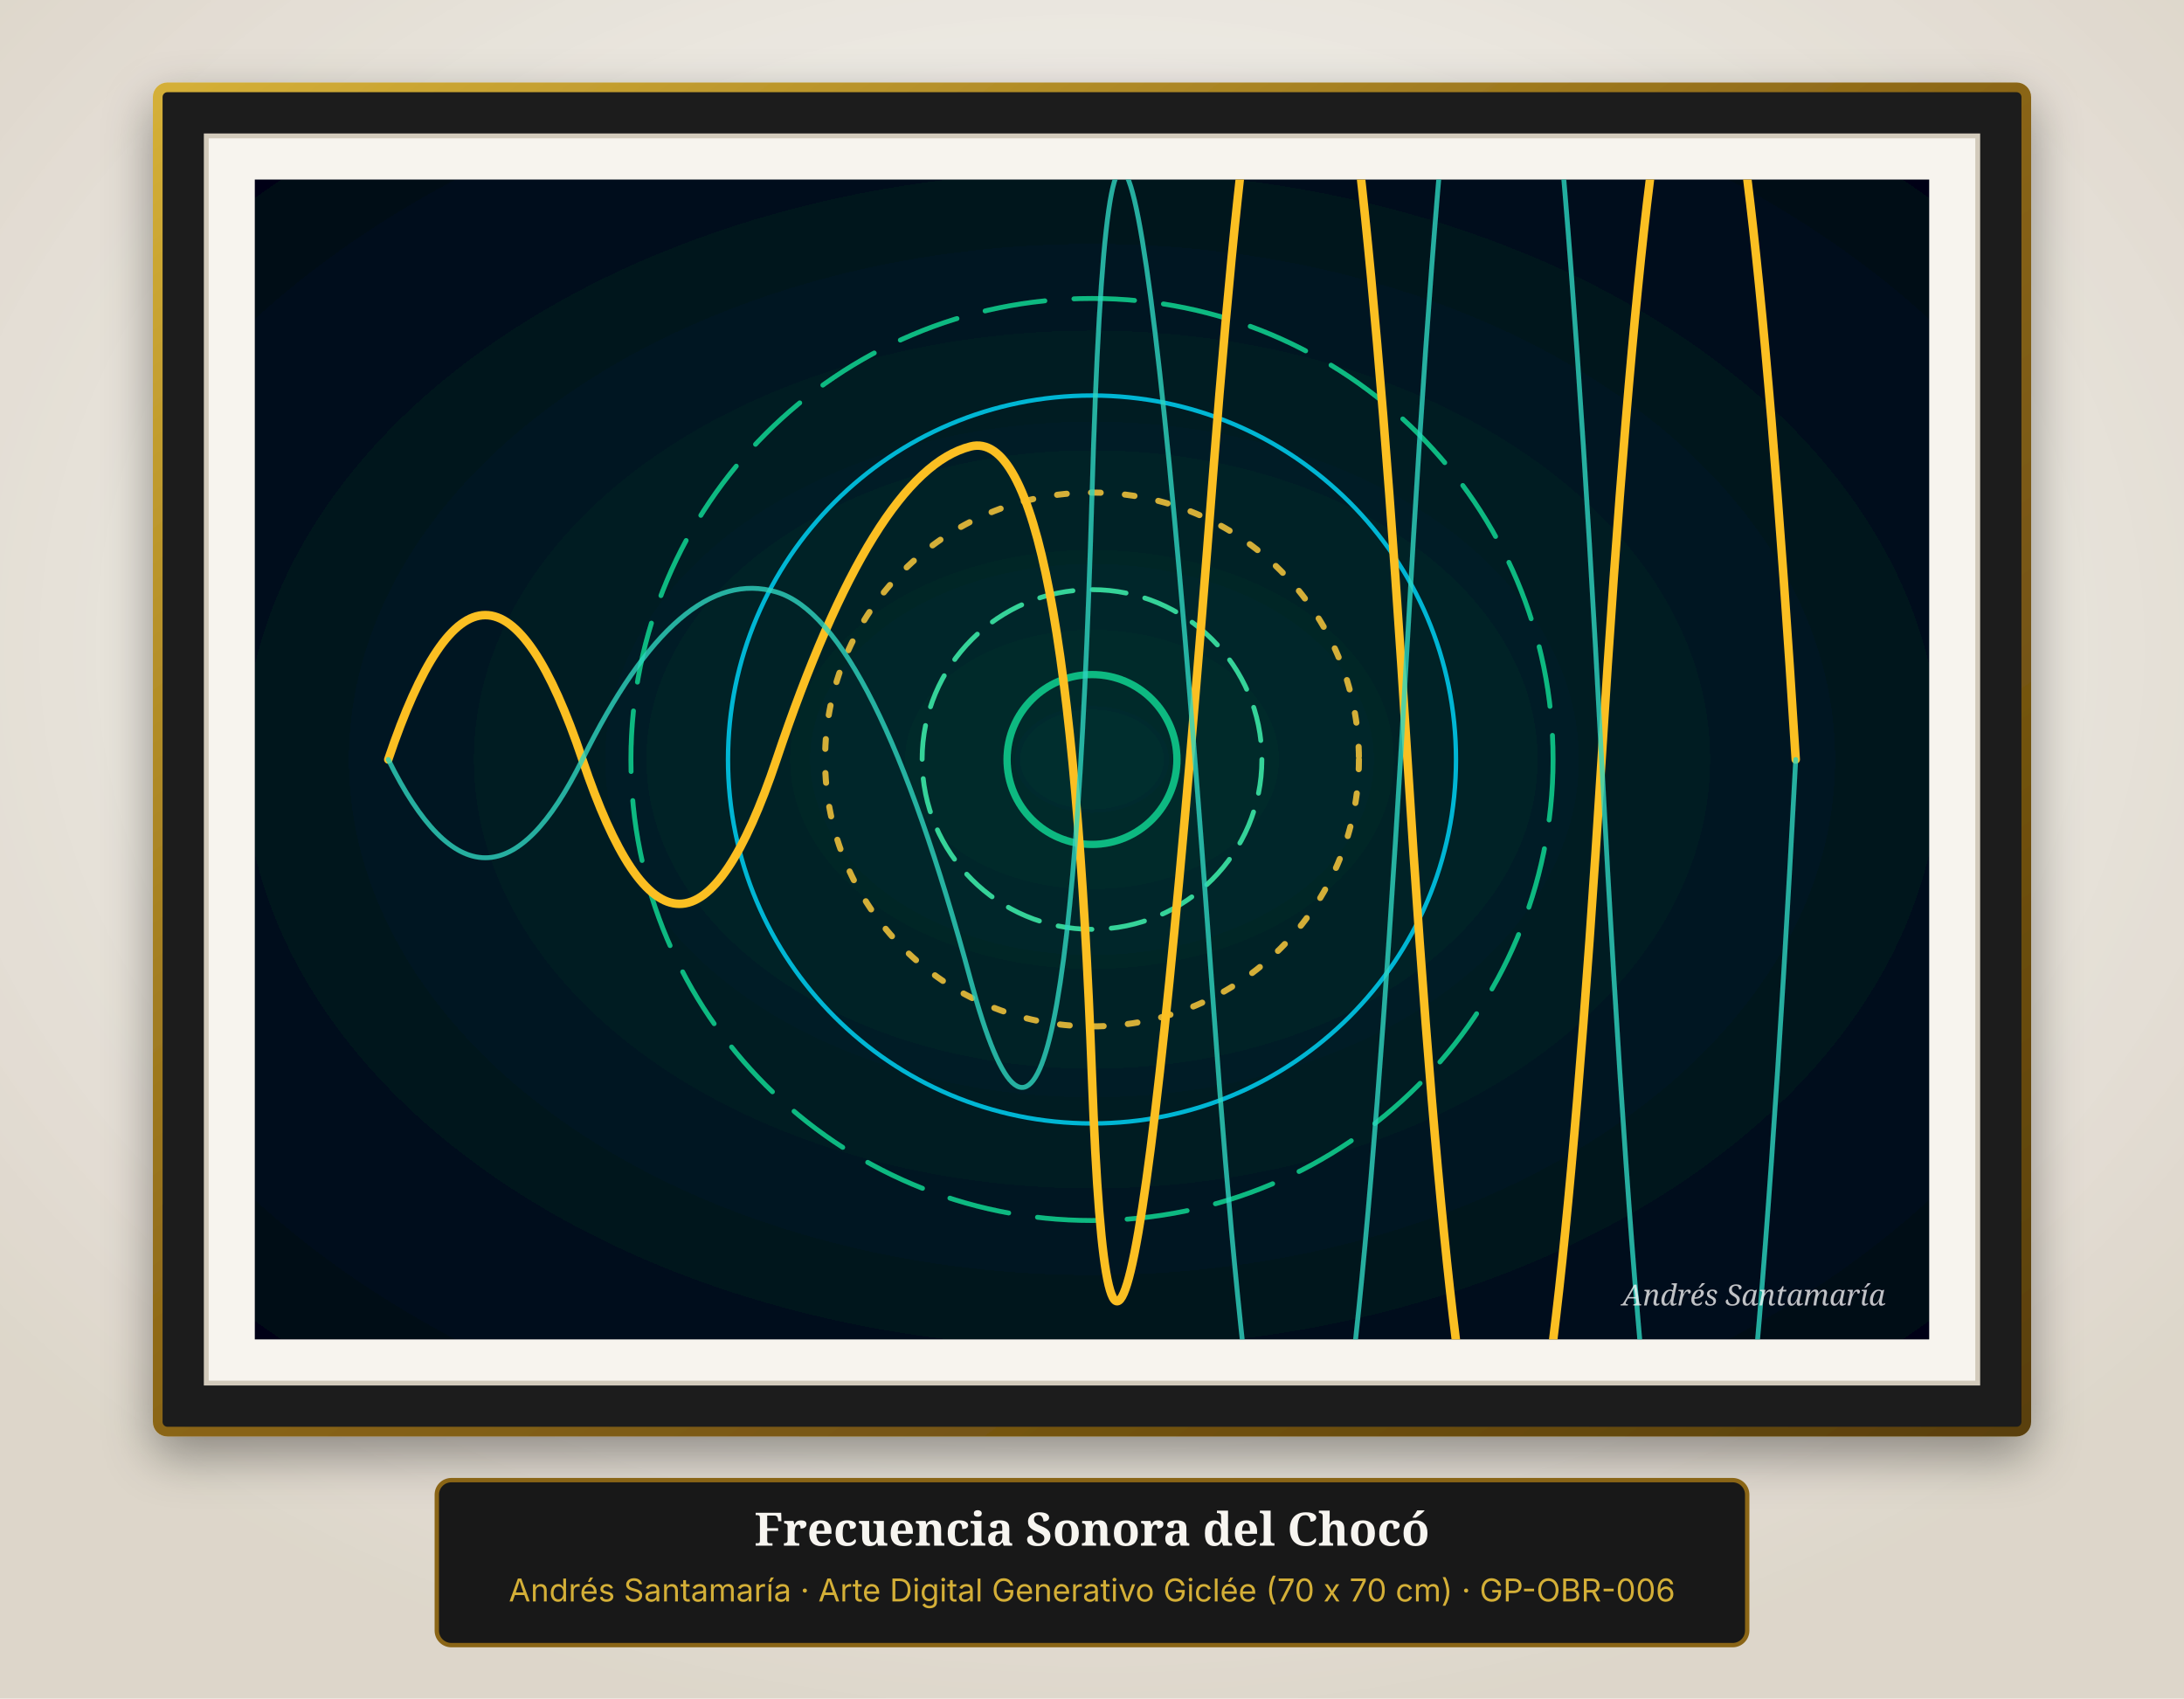
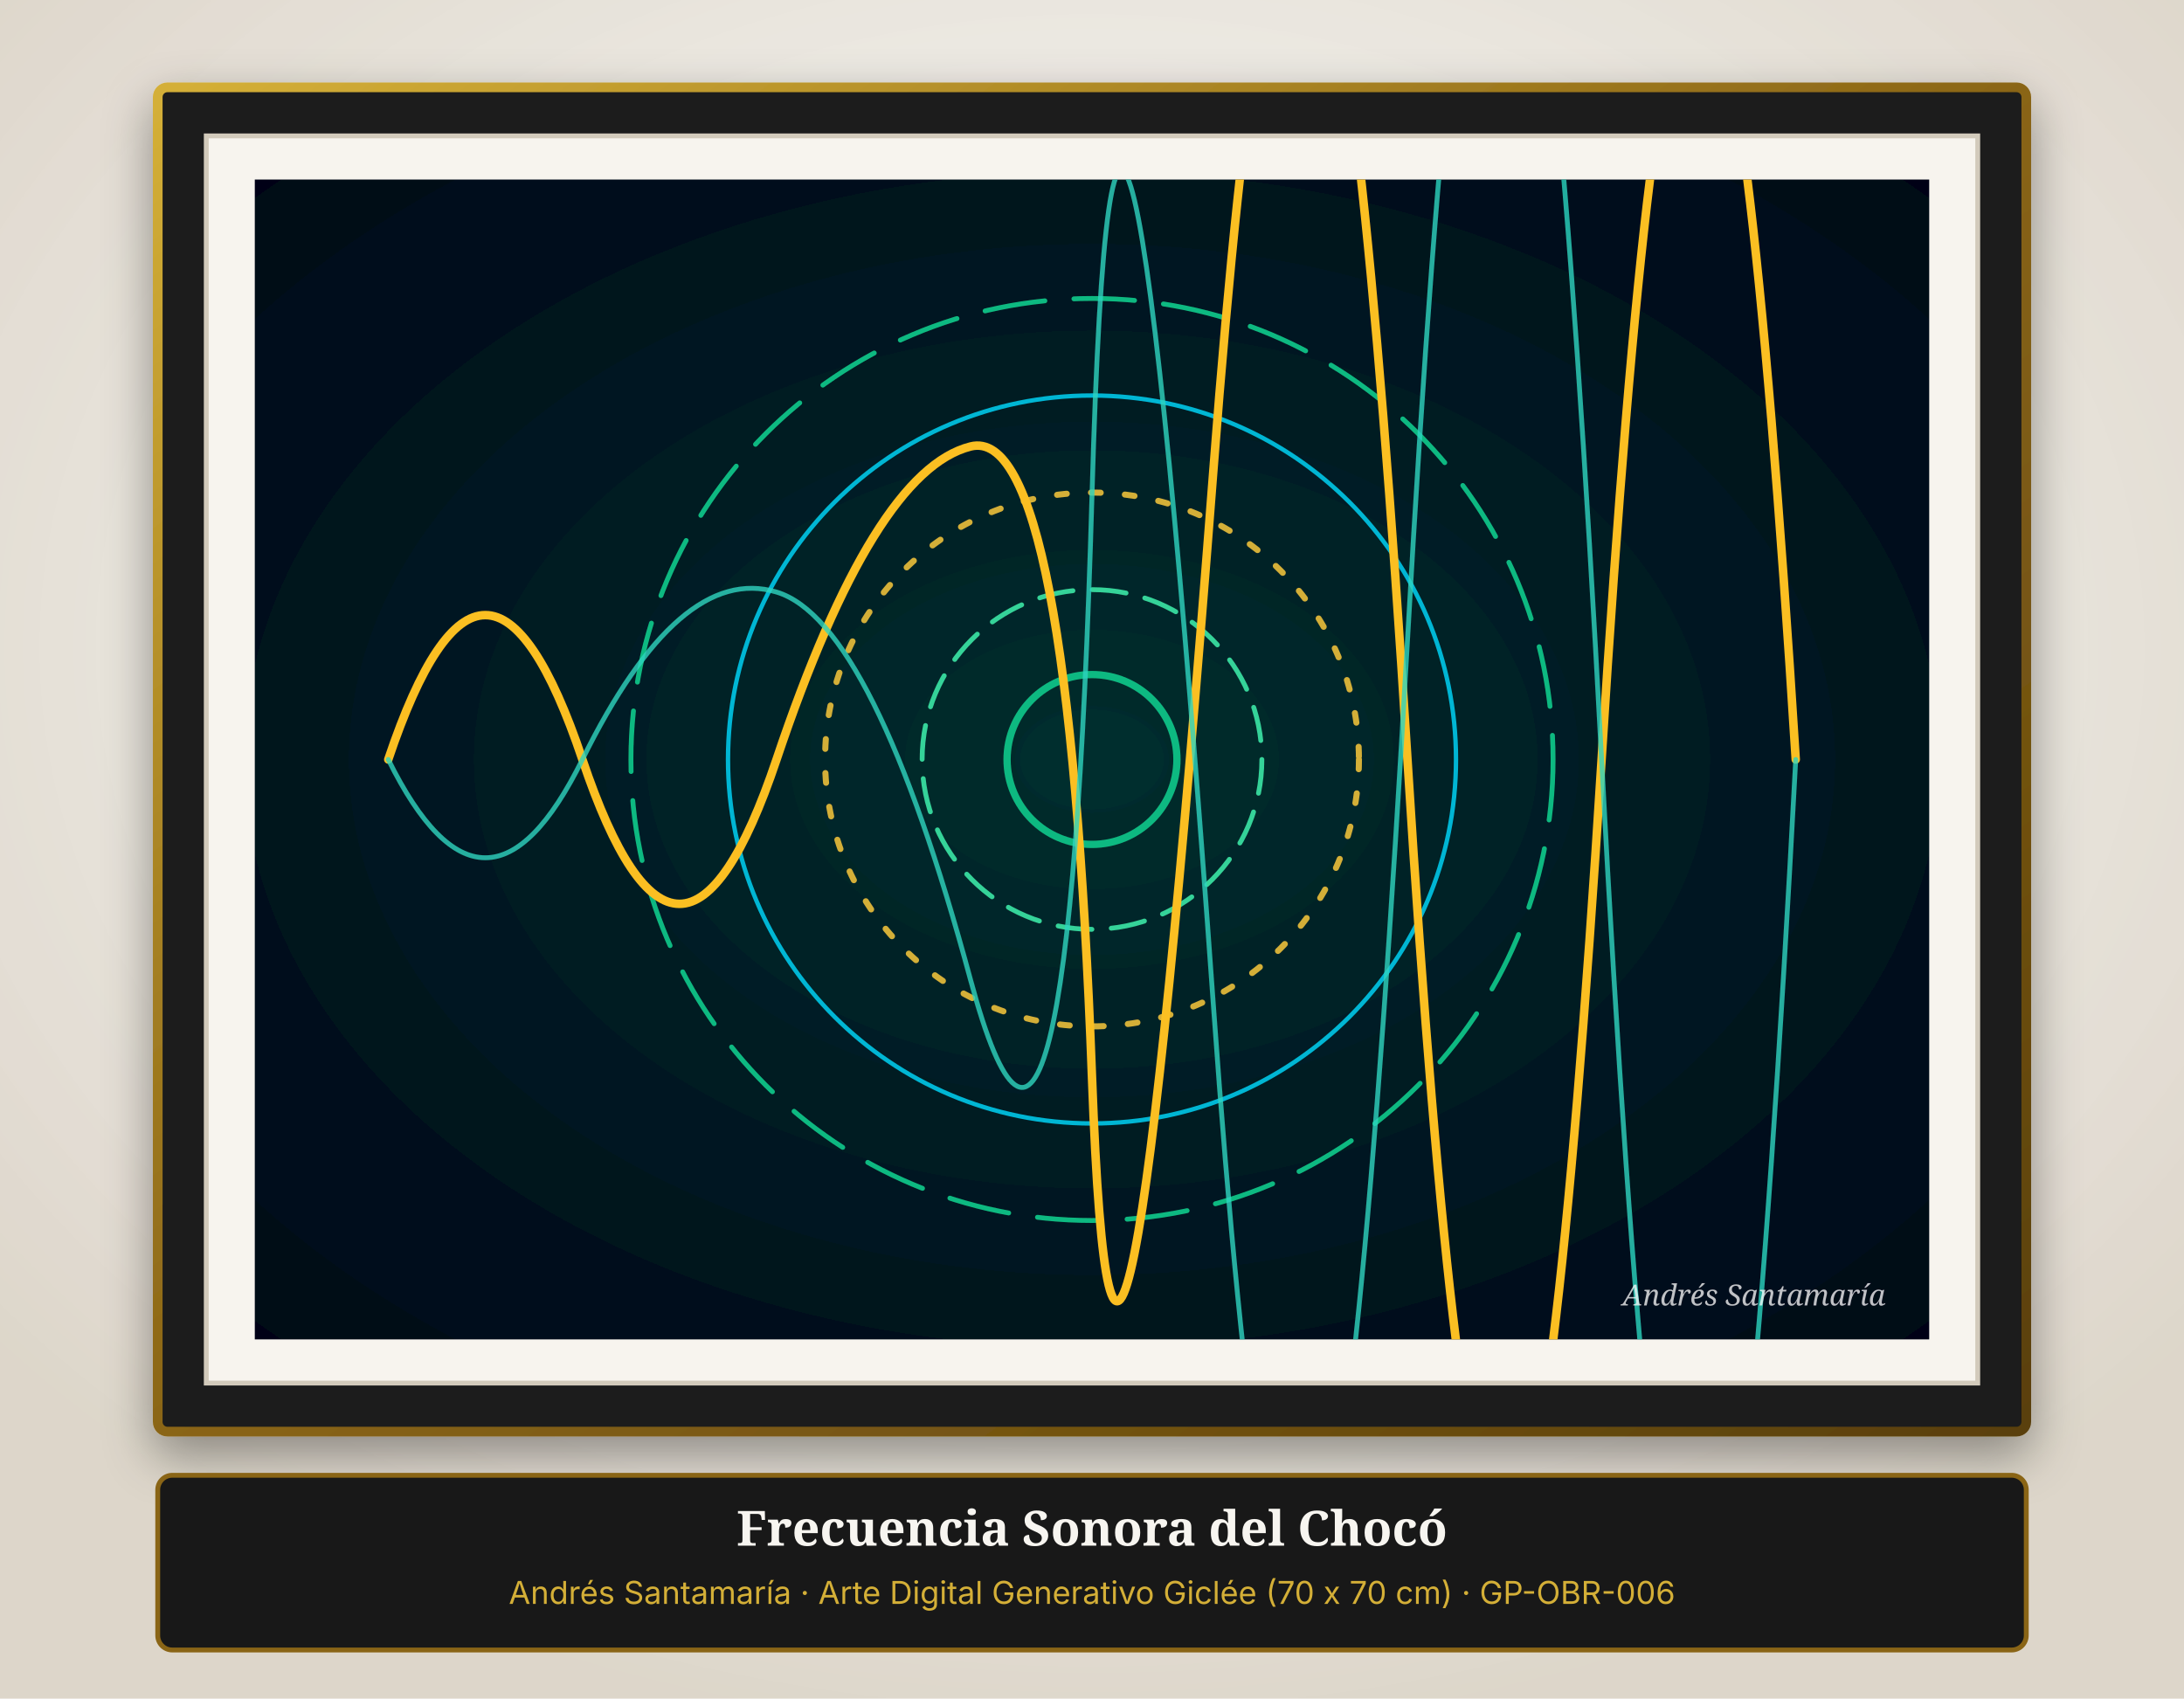
<svg xmlns="http://www.w3.org/2000/svg" viewBox="0 0 900 700" width="900" height="700" role="img" aria-label="Frecuencia Sonora del Chocó — Andrés Santamaría">
  <defs>
    <radialGradient id="bg" cx="50%" cy="50%" r="70%">
      <stop offset="0%" stop-color="#042f2e" />
      <stop offset="100%" stop-color="#020617" />
    </radialGradient>
    <filter id="shadow" x="-5%" y="-5%" width="110%" height="110%">
      <feDropShadow dx="0" dy="8" stdDeviation="10" flood-color="#000000" flood-opacity="0.38" />
    </filter>
    <filter id="canvasTex" x="0%" y="0%" width="100%" height="100%">
      <feTurbulence type="fractalNoise" baseFrequency="0.04" numOctaves="3" result="noise" />
      <feDiffuseLighting in="noise" lighting-color="#ffffff" surfaceScale="1.2" result="light">
        <feDistantLight azimuth="45" elevation="60" />
      </feDiffuseLighting>
      <feBlend in="SourceGraphic" in2="light" mode="multiply" />
    </filter>
    <linearGradient id="goldFrame" x1="0" y1="0" x2="1" y2="1">
      <stop offset="0%" stop-color="#D4AF37" />
      <stop offset="50%" stop-color="#8A6516" />
      <stop offset="100%" stop-color="#5A400C" />
    </linearGradient>
  </defs>
  <rect width="900" height="700" fill="#eae5dc" />
  <radialGradient id="wallSpot" cx="50%" cy="38%" r="65%">
    <stop offset="0%" stop-color="#ffffff" stop-opacity="0.85" />
    <stop offset="100%" stop-color="#dcd5c9" stop-opacity="0.95" />
  </radialGradient>
  <rect width="900" height="700" fill="url(#wallSpot)" />
  <g filter="url(#shadow)">
    <rect x="65" y="36" width="770" height="554" rx="4" fill="#1b1b1b" stroke="url(#goldFrame)" stroke-width="4" />
    <rect x="85" y="56" width="730" height="514" fill="#f7f4ee" stroke="#d2cabb" stroke-width="2" />
    <svg x="105" y="74" width="690" height="478" viewBox="0 0 690 478">
      <rect width="690" height="478" fill="url(#bg)" />
      <g fill="none" stroke-linecap="round">
        <circle cx="345" cy="239" r="35" stroke="#10b981" stroke-width="3" />
        <circle cx="345" cy="239" r="70" stroke="#34d399" stroke-width="2" stroke-dasharray="14,8" />
        <circle cx="345" cy="239" r="110" stroke="#D4AF37" stroke-width="2.5" stroke-dasharray="4,10" />
        <circle cx="345" cy="239" r="150" stroke="#06b6d4" stroke-width="1.8" />
        <circle cx="345" cy="239" r="190" stroke="#10b981" stroke-width="2" stroke-dasharray="25,12" />
        <path d="M55 239 Q95 120 135 239 T215 239 T295 110 T345 370 T395 120 T475 239 T555 239 T635 239" stroke="#fbbf24" stroke-width="3.5" />
        <path d="M55 239 Q95 320 135 239 T215 170 T295 330 T345 130 T395 340 T475 190 T555 239 T635 239" stroke="#2dd4bf" stroke-width="2" opacity="0.8" />
      </g>
      <text x="672" y="464" font-family="Georgia, serif" font-size="12" font-style="italic" fill="rgba(255,255,255,0.75)" text-anchor="end">Andrés Santamaría</text>
    </svg>
  </g>
-   <g transform="translate(180, 610)">
-     <rect width="540" height="68" rx="6" fill="#181818" stroke="#8A6516" stroke-width="1.8" />
-     <text x="270" y="27" font-family="Georgia, 'Playfair Display', serif" font-size="19" font-weight="bold" fill="#F7F5F0" text-anchor="middle">Frecuencia Sonora del Chocó</text>
-     <text x="270" y="50" font-family="'Inter', Arial, sans-serif" font-size="13" fill="#D4AF37" text-anchor="middle">Andrés Santamaría  ·  Arte Digital Generativo Giclée (70 x 70 cm)  ·  GP-OBR-006</text>
+   <g transform="translate(65, 608)">
+     <rect width="770" height="72" rx="6" fill="#181818" stroke="#8A6516" stroke-width="2" />
+     <text x="385" y="29" font-family="Georgia, 'Playfair Display', serif" font-size="20" font-weight="bold" fill="#F7F5F0" text-anchor="middle">Frecuencia Sonora del Chocó</text>
+     <text x="385" y="53" font-family="'Inter', Arial, sans-serif" font-size="13" fill="#D4AF37" text-anchor="middle">Andrés Santamaría  ·  Arte Digital Generativo Giclée (70 x 70 cm)  ·  GP-OBR-006</text>
  </g>
</svg>
